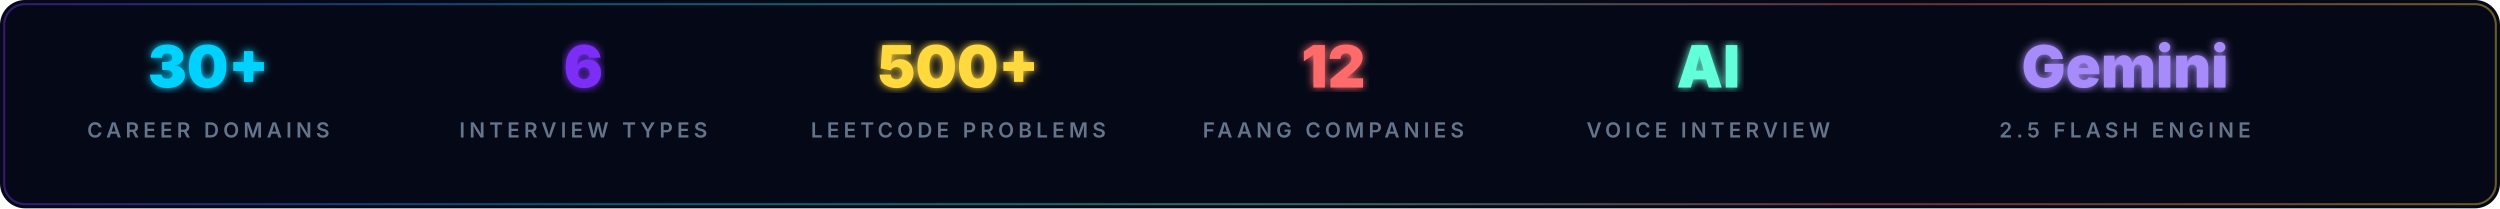
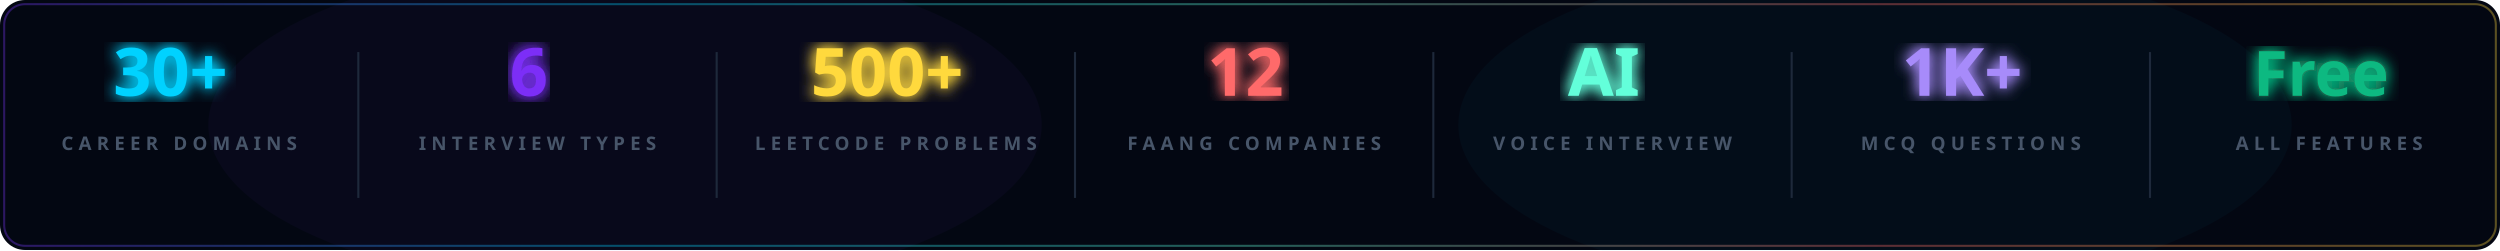
- <svg xmlns="http://www.w3.org/2000/svg" viewBox="0 0 1200 100" width="1200" height="100">
+ <svg xmlns="http://www.w3.org/2000/svg" viewBox="0 0 1200 120" width="1200" height="120">
  <defs>
-     <linearGradient id="statsGrad" x1="0" y1="0" x2="1" y2="0">
+     <linearGradient id="sGrad" x1="0" y1="0" x2="1" y2="0">
      <stop offset="0%" stop-color="#7b2ff7">
        <animate attributeName="stop-color" values="#7b2ff7;#00d2ff;#64ffda;#7b2ff7" dur="6s" repeatCount="indefinite" />
      </stop>
      <stop offset="25%" stop-color="#00d2ff">
        <animate attributeName="stop-color" values="#00d2ff;#64ffda;#ff6b6b;#00d2ff" dur="6s" repeatCount="indefinite" />
      </stop>
      <stop offset="50%" stop-color="#64ffda">
        <animate attributeName="stop-color" values="#64ffda;#ff6b6b;#ffd93d;#64ffda" dur="6s" repeatCount="indefinite" />
      </stop>
      <stop offset="75%" stop-color="#ff6b6b">
        <animate attributeName="stop-color" values="#ff6b6b;#ffd93d;#7b2ff7;#ff6b6b" dur="6s" repeatCount="indefinite" />
      </stop>
      <stop offset="100%" stop-color="#ffd93d">
        <animate attributeName="stop-color" values="#ffd93d;#7b2ff7;#00d2ff;#ffd93d" dur="6s" repeatCount="indefinite" />
      </stop>
    </linearGradient>
-     <filter id="statGlow">
-       <feGaussianBlur stdDeviation="2" result="blur" />
+     <filter id="sGlow">
+       <feGaussianBlur stdDeviation="2.5" result="blur" />
      <feMerge>
        <feMergeNode in="blur" />
        <feMergeNode in="SourceGraphic" />
      </feMerge>
    </filter>
+     <filter id="sGlowStrong">
+       <feGaussianBlur stdDeviation="3.5" result="blur" />
+       <feMerge>
+         <feMergeNode in="blur" />
+         <feMergeNode in="blur" />
+         <feMergeNode in="SourceGraphic" />
+       </feMerge>
+     </filter>
  </defs>
-   <rect width="1200" height="100" fill="#050816" rx="12" />
-   <rect x="2" y="2" width="1196" height="96" fill="none" rx="10" stroke="url(#statsGrad)" stroke-width="1" opacity="0.4" />
-   <g transform="translate(100, 50)">
-     <text text-anchor="middle" y="-8" font-family="'Inter', system-ui, sans-serif" font-size="28" font-weight="900" fill="#00d2ff" filter="url(#statGlow)">30+</text>
-     <text text-anchor="middle" y="16" font-family="'Inter', system-ui, sans-serif" font-size="10" fill="#64748b" font-weight="600" letter-spacing="2">CAREER DOMAINS</text>
+   <rect width="1200" height="120" fill="#030712" rx="12" />
+   <ellipse cx="300" cy="60" rx="200" ry="80" fill="#7b2ff7" opacity="0.04">
+     <animate attributeName="cx" values="300;500;300" dur="10s" repeatCount="indefinite" />
+   </ellipse>
+   <ellipse cx="900" cy="60" rx="200" ry="80" fill="#00d2ff" opacity="0.03">
+     <animate attributeName="cx" values="900;700;900" dur="12s" repeatCount="indefinite" />
+   </ellipse>
+   <rect x="2" y="2" width="1196" height="116" fill="none" rx="10" stroke="url(#sGrad)" stroke-width="1" opacity="0.35" />
+   <g transform="translate(86, 58)">
+     <text text-anchor="middle" y="-12" font-family="'Segoe UI', system-ui, sans-serif" font-size="32" font-weight="900" fill="#00d2ff" filter="url(#sGlowStrong)">
+       30+
+       <animate attributeName="opacity" values="0.8;1;0.8" dur="2s" repeatCount="indefinite" />
+     </text>
+     <text text-anchor="middle" y="14" font-family="'Segoe UI', system-ui, sans-serif" font-size="9" fill="#475569" font-weight="700" letter-spacing="2.5">CAREER DOMAINS</text>
  </g>
-   <g transform="translate(280, 50)">
-     <text text-anchor="middle" y="-8" font-family="'Inter', system-ui, sans-serif" font-size="28" font-weight="900" fill="#7b2ff7" filter="url(#statGlow)">6</text>
-     <text text-anchor="middle" y="16" font-family="'Inter', system-ui, sans-serif" font-size="10" fill="#64748b" font-weight="600" letter-spacing="2">INTERVIEW TYPES</text>
+   <line x1="172" y1="25" x2="172" y2="95" stroke="#1e293b" stroke-width="1" />
+   <g transform="translate(258, 58)">
+     <text text-anchor="middle" y="-12" font-family="'Segoe UI', system-ui, sans-serif" font-size="32" font-weight="900" fill="#7b2ff7" filter="url(#sGlowStrong)">
+       6
+       <animate attributeName="opacity" values="0.8;1;0.8" dur="2.3s" repeatCount="indefinite" />
+     </text>
+     <text text-anchor="middle" y="14" font-family="'Segoe UI', system-ui, sans-serif" font-size="9" fill="#475569" font-weight="700" letter-spacing="2.5">INTERVIEW TYPES</text>
  </g>
-   <g transform="translate(460, 50)">
-     <text text-anchor="middle" y="-8" font-family="'Inter', system-ui, sans-serif" font-size="28" font-weight="900" fill="#ffd93d" filter="url(#statGlow)">500+</text>
-     <text text-anchor="middle" y="16" font-family="'Inter', system-ui, sans-serif" font-size="10" fill="#64748b" font-weight="600" letter-spacing="2">LEETCODE PROBLEMS</text>
+   <line x1="344" y1="25" x2="344" y2="95" stroke="#1e293b" stroke-width="1" />
+   <g transform="translate(430, 58)">
+     <text text-anchor="middle" y="-12" font-family="'Segoe UI', system-ui, sans-serif" font-size="32" font-weight="900" fill="#ffd93d" filter="url(#sGlowStrong)">
+       500+
+       <animate attributeName="opacity" values="0.8;1;0.8" dur="1.8s" repeatCount="indefinite" />
+     </text>
+     <text text-anchor="middle" y="14" font-family="'Segoe UI', system-ui, sans-serif" font-size="9" fill="#475569" font-weight="700" letter-spacing="2.5">LEETCODE PROBLEMS</text>
  </g>
-   <g transform="translate(640, 50)">
-     <text text-anchor="middle" y="-8" font-family="'Inter', system-ui, sans-serif" font-size="28" font-weight="900" fill="#ff6b6b" filter="url(#statGlow)">12</text>
-     <text text-anchor="middle" y="16" font-family="'Inter', system-ui, sans-serif" font-size="10" fill="#64748b" font-weight="600" letter-spacing="2">FAANG COMPANIES</text>
+   <line x1="516" y1="25" x2="516" y2="95" stroke="#1e293b" stroke-width="1" />
+   <g transform="translate(602, 58)">
+     <text text-anchor="middle" y="-12" font-family="'Segoe UI', system-ui, sans-serif" font-size="32" font-weight="900" fill="#ff6b6b" filter="url(#sGlowStrong)">
+       12
+       <animate attributeName="opacity" values="0.8;1;0.8" dur="2.5s" repeatCount="indefinite" />
+     </text>
+     <text text-anchor="middle" y="14" font-family="'Segoe UI', system-ui, sans-serif" font-size="9" fill="#475569" font-weight="700" letter-spacing="2.5">FAANG COMPANIES</text>
  </g>
-   <g transform="translate(820, 50)">
-     <text text-anchor="middle" y="-8" font-family="'Inter', system-ui, sans-serif" font-size="28" font-weight="900" fill="#64ffda" filter="url(#statGlow)">AI</text>
-     <text text-anchor="middle" y="16" font-family="'Inter', system-ui, sans-serif" font-size="10" fill="#64748b" font-weight="600" letter-spacing="2">VOICE INTERVIEW</text>
+   <line x1="688" y1="25" x2="688" y2="95" stroke="#1e293b" stroke-width="1" />
+   <g transform="translate(774, 58)">
+     <text text-anchor="middle" y="-12" font-family="'Segoe UI', system-ui, sans-serif" font-size="32" font-weight="900" fill="#64ffda" filter="url(#sGlowStrong)">
+       AI
+       <animate attributeName="opacity" values="0.8;1;0.8" dur="2.1s" repeatCount="indefinite" />
+     </text>
+     <text text-anchor="middle" y="14" font-family="'Segoe UI', system-ui, sans-serif" font-size="9" fill="#475569" font-weight="700" letter-spacing="2.5">VOICE INTERVIEW</text>
  </g>
-   <g transform="translate(1020, 50)">
-     <text text-anchor="middle" y="-8" font-family="'Inter', system-ui, sans-serif" font-size="28" font-weight="900" fill="#a78bfa" filter="url(#statGlow)">Gemini</text>
-     <text text-anchor="middle" y="16" font-family="'Inter', system-ui, sans-serif" font-size="10" fill="#64748b" font-weight="600" letter-spacing="2">2.5 FLASH ENGINE</text>
+   <line x1="860" y1="25" x2="860" y2="95" stroke="#1e293b" stroke-width="1" />
+   <g transform="translate(946, 58)">
+     <text text-anchor="middle" y="-12" font-family="'Segoe UI', system-ui, sans-serif" font-size="32" font-weight="900" fill="#a78bfa" filter="url(#sGlowStrong)">
+       1K+
+       <animate attributeName="opacity" values="0.8;1;0.8" dur="1.9s" repeatCount="indefinite" />
+     </text>
+     <text text-anchor="middle" y="14" font-family="'Segoe UI', system-ui, sans-serif" font-size="9" fill="#475569" font-weight="700" letter-spacing="2.5">MCQ QUESTIONS</text>
+   </g>
+   <line x1="1032" y1="25" x2="1032" y2="95" stroke="#1e293b" stroke-width="1" />
+   <g transform="translate(1118, 58)">
+     <text text-anchor="middle" y="-12" font-family="'Segoe UI', system-ui, sans-serif" font-size="30" font-weight="900" fill="#10b981" filter="url(#sGlowStrong)">
+       Free
+       <animate attributeName="fill" values="#10b981;#34d399;#10b981" dur="2s" repeatCount="indefinite" />
+     </text>
+     <text text-anchor="middle" y="14" font-family="'Segoe UI', system-ui, sans-serif" font-size="9" fill="#475569" font-weight="700" letter-spacing="2.5">ALL FEATURES</text>
  </g>
</svg>
